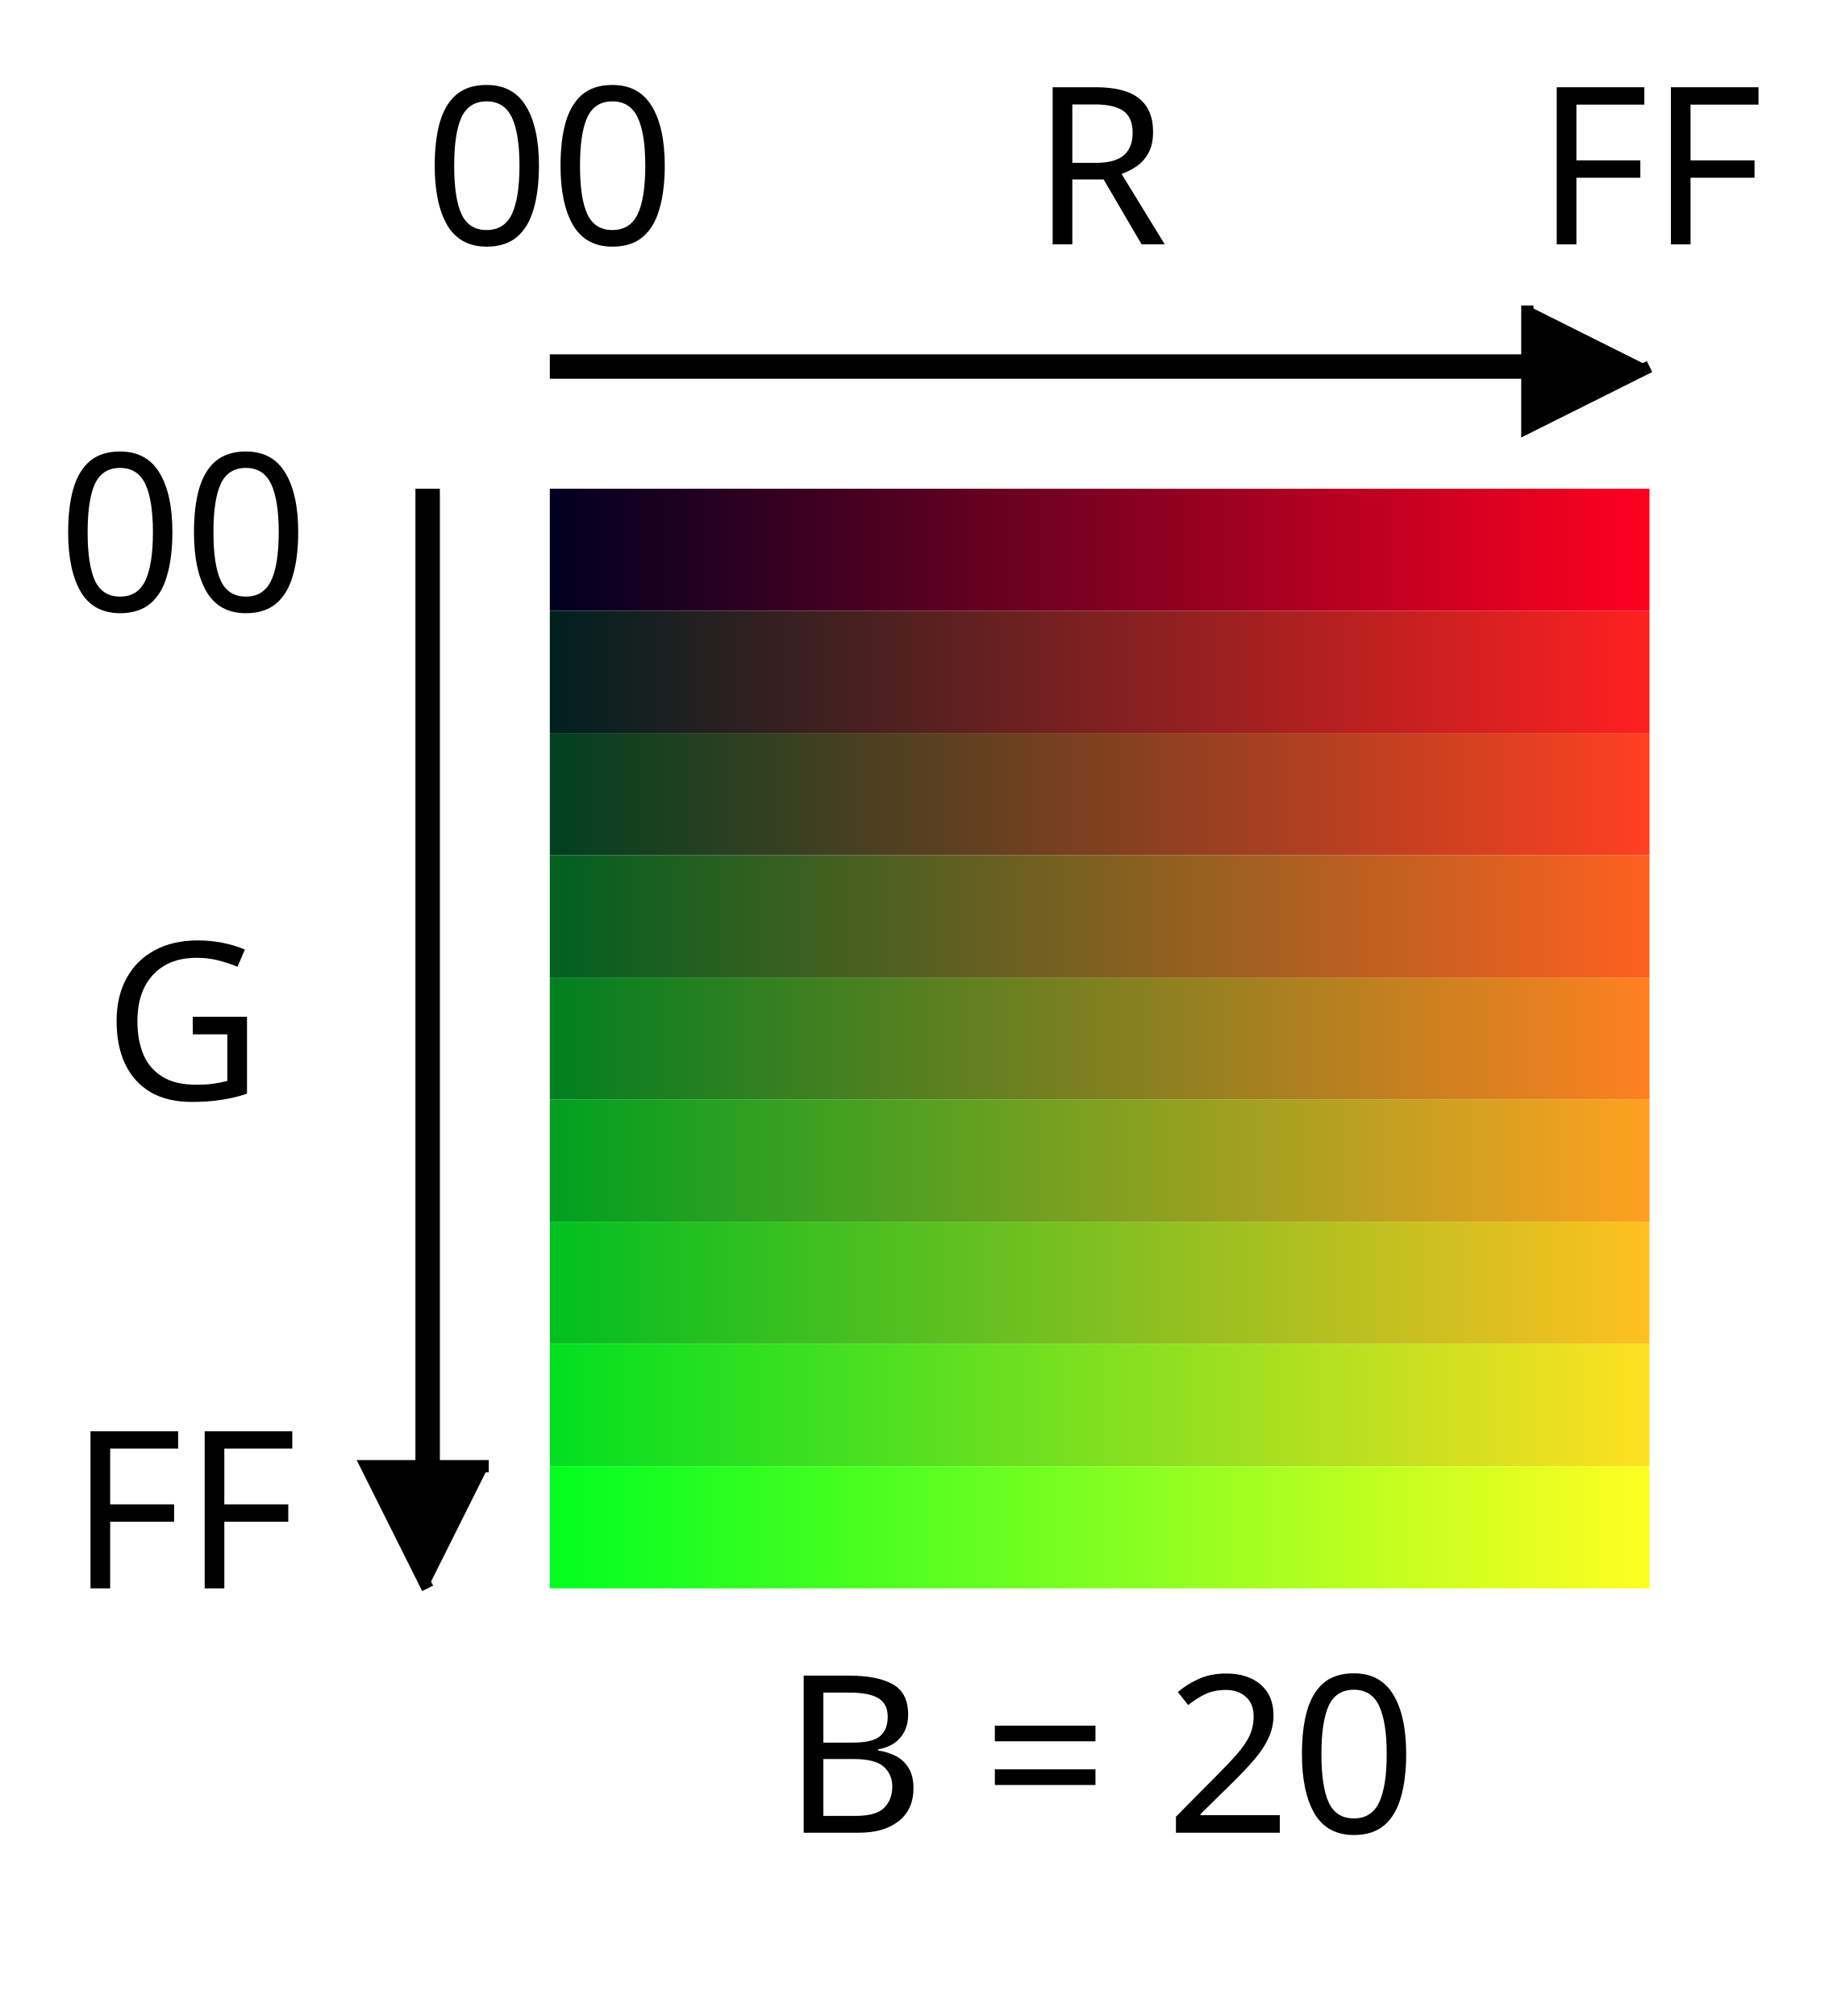
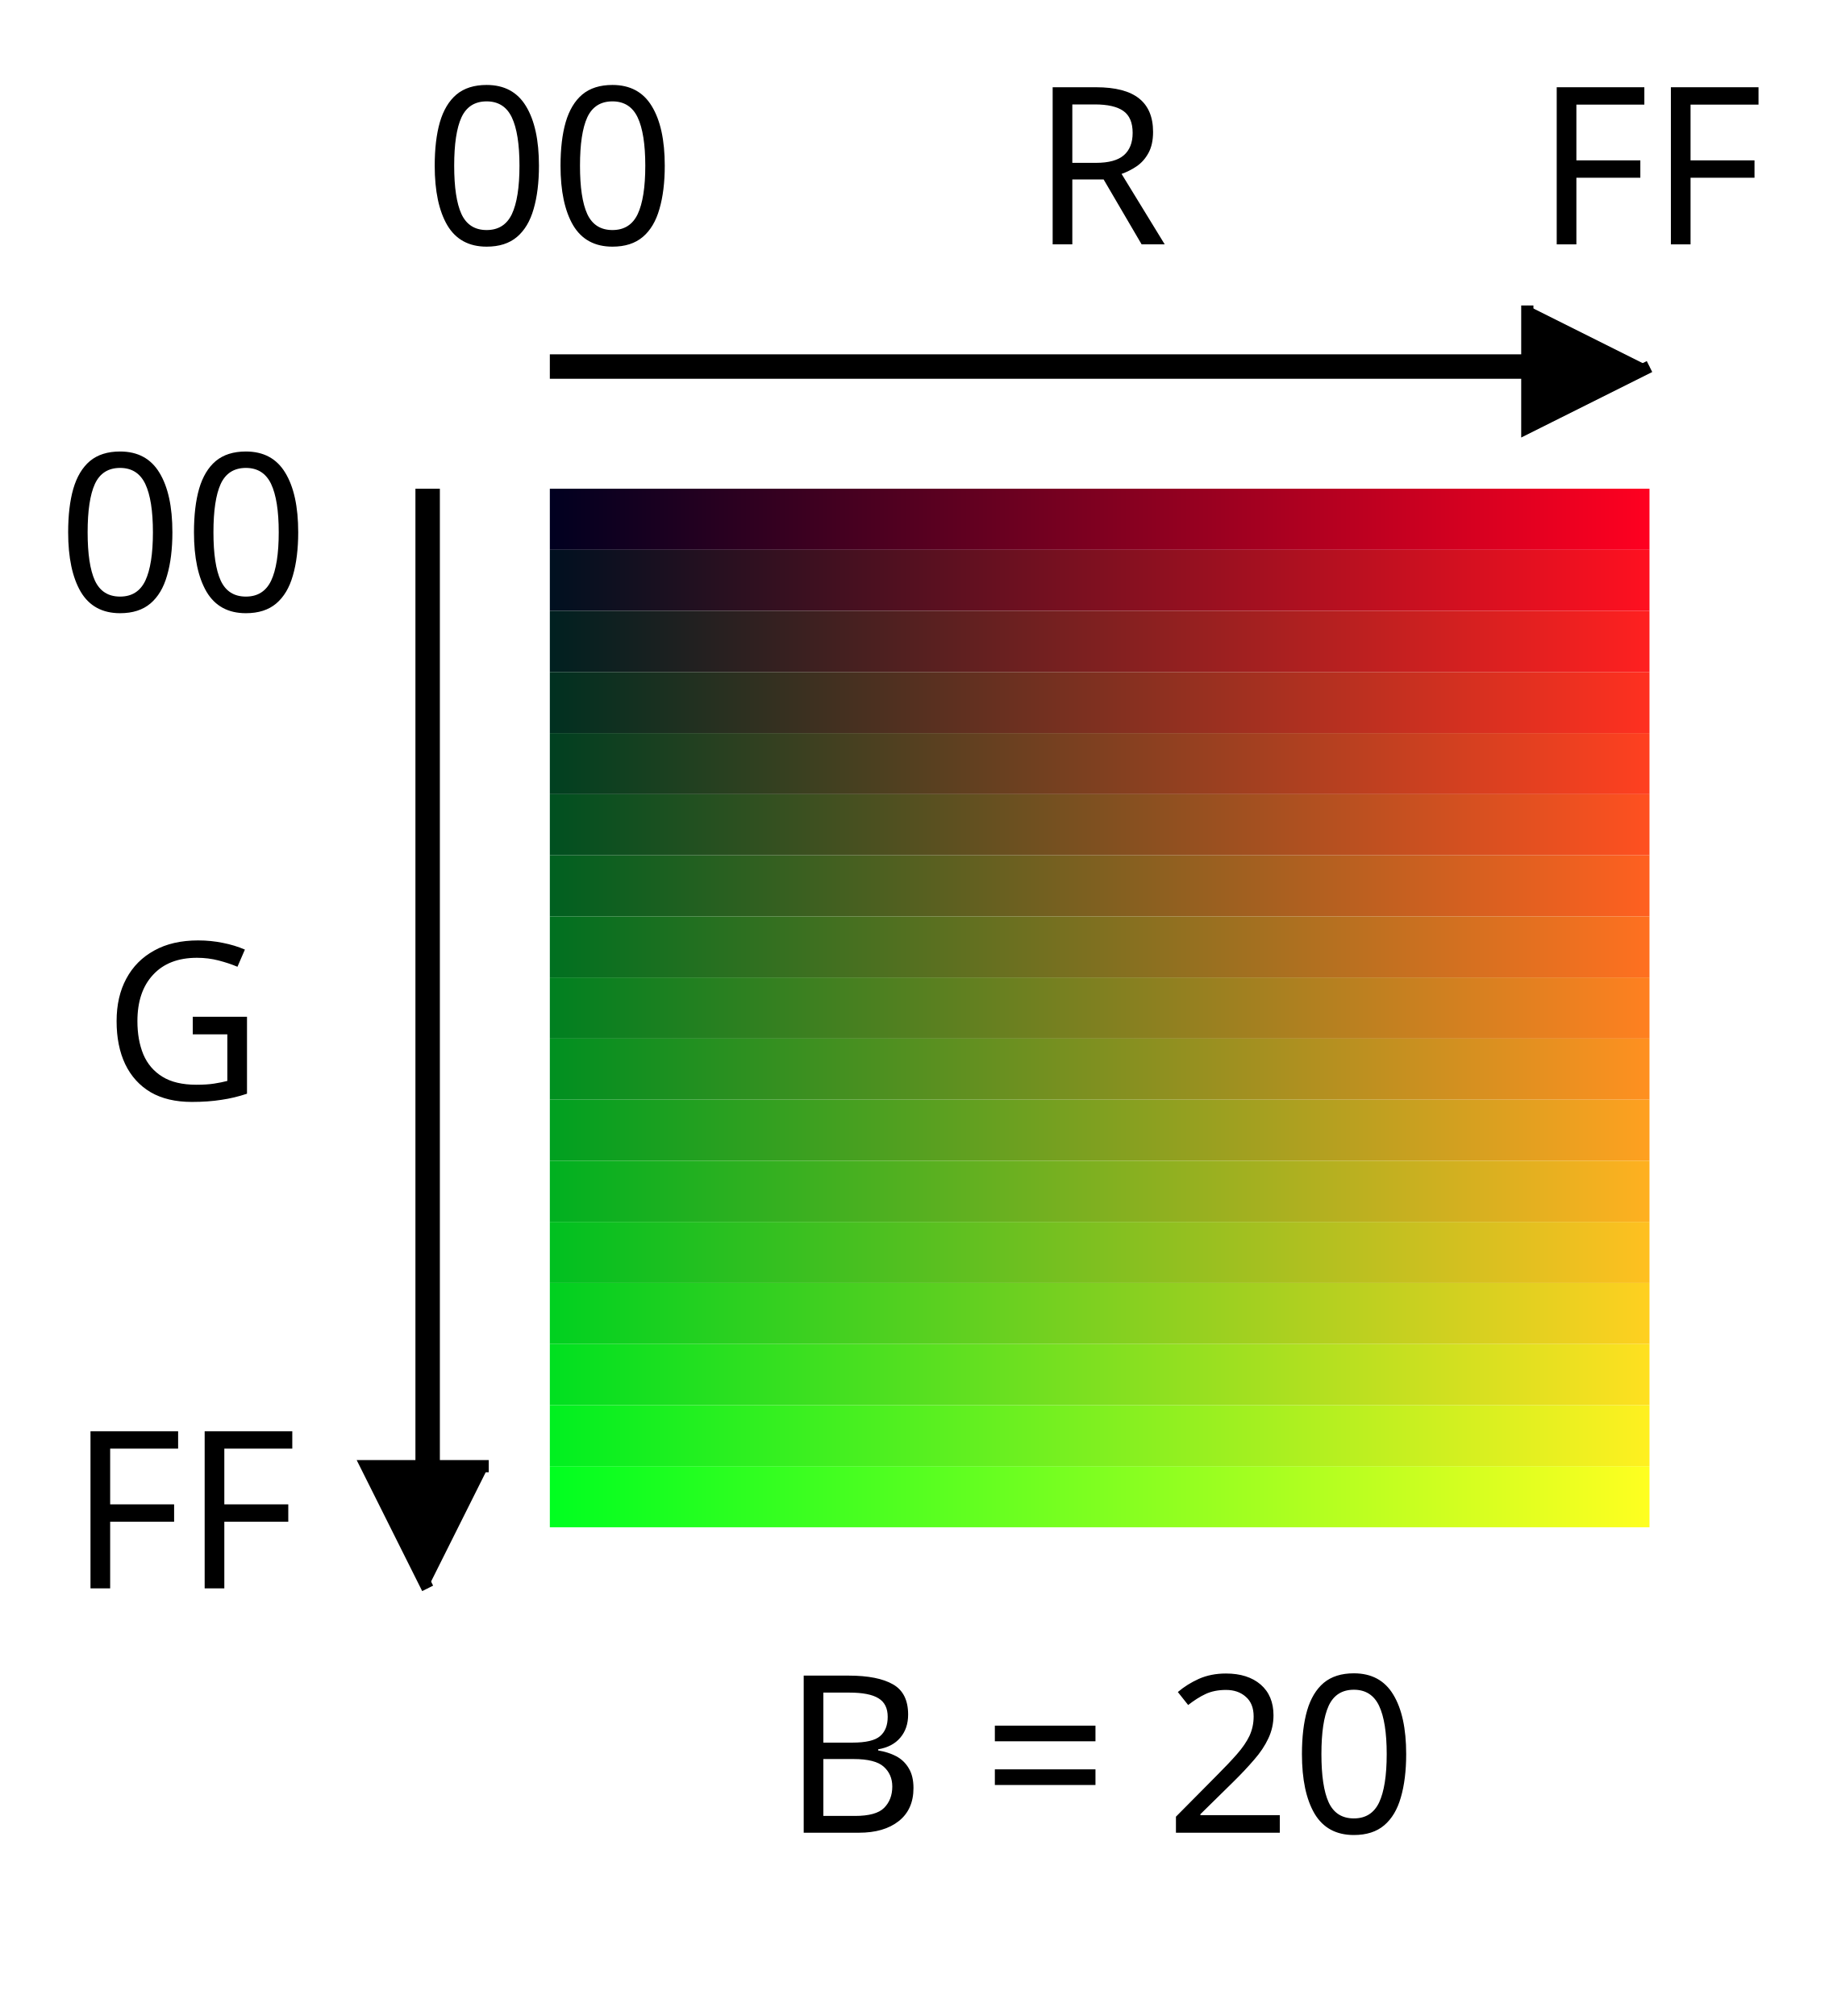
<svg xmlns="http://www.w3.org/2000/svg" version="1.1" width="150" height="165" viewBox="-45 -40 150 165" style="background-color: white;" font-family="sans-serif">
  <defs>
-     <linearGradient id="g01">
+     <linearGradient id="g00">
      <stop offset="0%" stop-color="#000020" />
      <stop offset="100%" stop-color="#FF0020" />
    </linearGradient>
-     <linearGradient id="g11">
+     <linearGradient id="g05">
+       <stop offset="0%" stop-color="#001020" />
+       <stop offset="100%" stop-color="#FF1020" />
+     </linearGradient>
+     <linearGradient id="g10">
      <stop offset="0%" stop-color="#002020" />
      <stop offset="100%" stop-color="#FF2020" />
    </linearGradient>
-     <linearGradient id="g21">
+     <linearGradient id="g15">
+       <stop offset="0%" stop-color="#003020" />
+       <stop offset="100%" stop-color="#FF3020" />
+     </linearGradient>
+     <linearGradient id="g20">
      <stop offset="0%" stop-color="#004020" />
      <stop offset="100%" stop-color="#FF4020" />
    </linearGradient>
-     <linearGradient id="g31">
+     <linearGradient id="g25">
+       <stop offset="0%" stop-color="#005020" />
+       <stop offset="100%" stop-color="#FF5020" />
+     </linearGradient>
+     <linearGradient id="g30">
      <stop offset="0%" stop-color="#006020" />
      <stop offset="100%" stop-color="#FF6020" />
    </linearGradient>
-     <linearGradient id="g41">
+     <linearGradient id="g35">
+       <stop offset="0%" stop-color="#007020" />
+       <stop offset="100%" stop-color="#FF7020" />
+     </linearGradient>
+     <linearGradient id="g40">
      <stop offset="0%" stop-color="#008020" />
      <stop offset="100%" stop-color="#FF8020" />
    </linearGradient>
-     <linearGradient id="g51">
+     <linearGradient id="g45">
+       <stop offset="0%" stop-color="#009020" />
+       <stop offset="100%" stop-color="#FF9020" />
+     </linearGradient>
+     <linearGradient id="g50">
      <stop offset="0%" stop-color="#00A020" />
      <stop offset="100%" stop-color="#FFA020" />
    </linearGradient>
-     <linearGradient id="g61">
+     <linearGradient id="g55">
+       <stop offset="0%" stop-color="#00B020" />
+       <stop offset="100%" stop-color="#FFB020" />
+     </linearGradient>
+     <linearGradient id="g60">
      <stop offset="0%" stop-color="#00C020" />
      <stop offset="100%" stop-color="#FFC020" />
    </linearGradient>
-     <linearGradient id="g71">
+     <linearGradient id="g65">
+       <stop offset="0%" stop-color="#00D020" />
+       <stop offset="100%" stop-color="#FFD020" />
+     </linearGradient>
+     <linearGradient id="g70">
      <stop offset="0%" stop-color="#00E020" />
      <stop offset="100%" stop-color="#FFE020" />
    </linearGradient>
-     <linearGradient id="g81">
+     <linearGradient id="g75">
+       <stop offset="0%" stop-color="#00F020" />
+       <stop offset="100%" stop-color="#FFF020" />
+     </linearGradient>
+     <linearGradient id="g80">
      <stop offset="0%" stop-color="#00FF20" />
      <stop offset="100%" stop-color="#FFFF20" />
    </linearGradient>
  </defs>
-   <rect x="0" y="0" width="90" height="10" stroke="none" fill="url(#g01)" />
-   <rect x="0" y="10" width="90" height="10" stroke="none" fill="url(#g11)" />
-   <rect x="0" y="20" width="90" height="10" stroke="none" fill="url(#g21)" />
-   <rect x="0" y="30" width="90" height="10" stroke="none" fill="url(#g31)" />
-   <rect x="0" y="40" width="90" height="10" stroke="none" fill="url(#g41)" />
-   <rect x="0" y="50" width="90" height="10" stroke="none" fill="url(#g51)" />
-   <rect x="0" y="60" width="90" height="10" stroke="none" fill="url(#g61)" />
-   <rect x="0" y="70" width="90" height="10" stroke="none" fill="url(#g71)" />
-   <rect x="0" y="80" width="90" height="10" stroke="none" fill="url(#g81)" />
+   <rect x="0" y="0" width="90" height="5" stroke="none" fill="url(#g00)" />
+   <rect x="0" y="5" width="90" height="5" stroke="none" fill="url(#g05)" />
+   <rect x="0" y="10" width="90" height="5" stroke="none" fill="url(#g10)" />
+   <rect x="0" y="15" width="90" height="5" stroke="none" fill="url(#g15)" />
+   <rect x="0" y="20" width="90" height="5" stroke="none" fill="url(#g20)" />
+   <rect x="0" y="25" width="90" height="5" stroke="none" fill="url(#g25)" />
+   <rect x="0" y="30" width="90" height="5" stroke="none" fill="url(#g30)" />
+   <rect x="0" y="35" width="90" height="5" stroke="none" fill="url(#g35)" />
+   <rect x="0" y="40" width="90" height="5" stroke="none" fill="url(#g40)" />
+   <rect x="0" y="45" width="90" height="5" stroke="none" fill="url(#g45)" />
+   <rect x="0" y="50" width="90" height="5" stroke="none" fill="url(#g50)" />
+   <rect x="0" y="55" width="90" height="5" stroke="none" fill="url(#g55)" />
+   <rect x="0" y="60" width="90" height="5" stroke="none" fill="url(#g60)" />
+   <rect x="0" y="65" width="90" height="5" stroke="none" fill="url(#g65)" />
+   <rect x="0" y="70" width="90" height="5" stroke="none" fill="url(#g70)" />
+   <rect x="0" y="75" width="90" height="5" stroke="none" fill="url(#g75)" />
+   <rect x="0" y="80" width="90" height="5" stroke="none" fill="url(#g80)" />
  <text x="45" y="110" font-size="18" text-anchor="middle">B = 20</text>
  <line x1="0" y1="-10" x2="80" y2="-10" stroke-width="2" stroke="black" />
  <polyline points="90,-10 80,-5 80,-15" fill="black" stroke-width="1" stroke="black" />
  <text x="45" y="-20" font-size="18" text-anchor="middle">R</text>
  <text x="0" y="-20" font-size="18" text-anchor="middle">00</text>
  <text x="90" y="-20" font-size="18" text-anchor="middle">FF</text>
  <line x1="-10" y1="00" x2="-10" y2="80" stroke-width="2" stroke="black" />
  <polyline points="-10,90 -15,80 -5,80" fill="black" stroke-width="1" stroke="black" />
  <text x="-30" y="50" font-size="18" text-anchor="middle">G</text>
  <text x="-30" y="10" font-size="18" text-anchor="middle">00</text>
  <text x="-30" y="90" font-size="18" text-anchor="middle">FF</text>
</svg>
